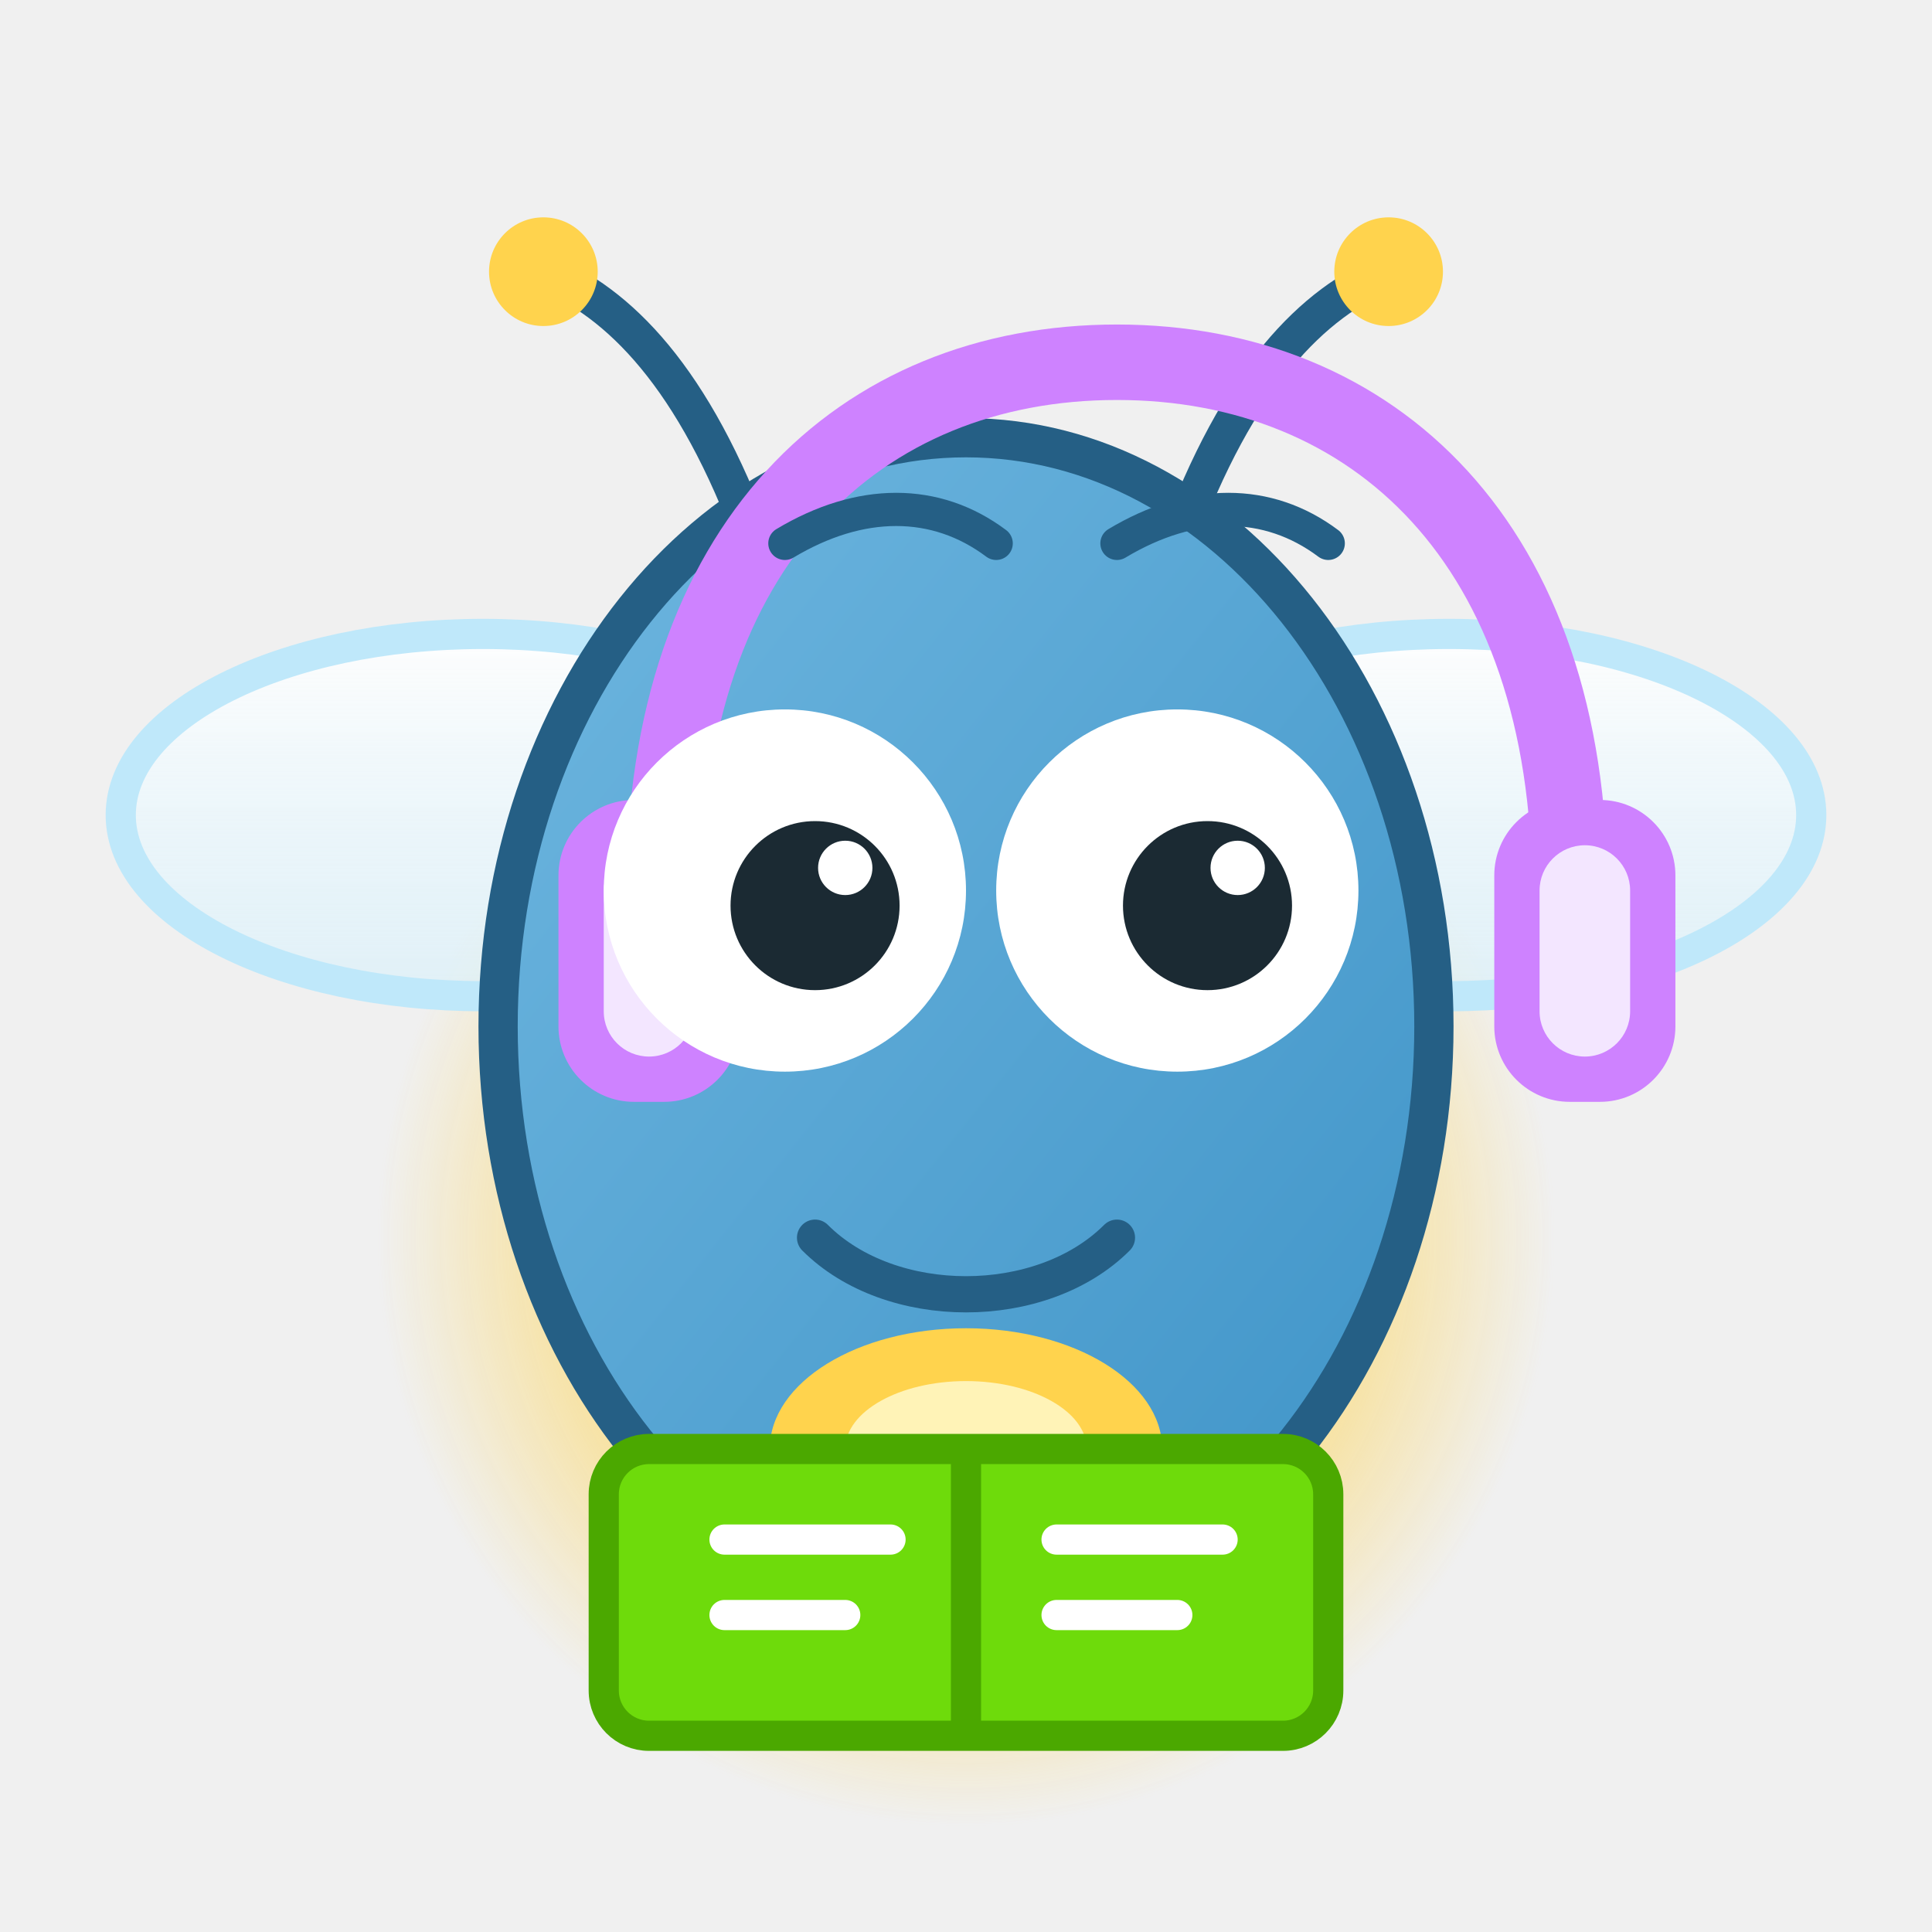
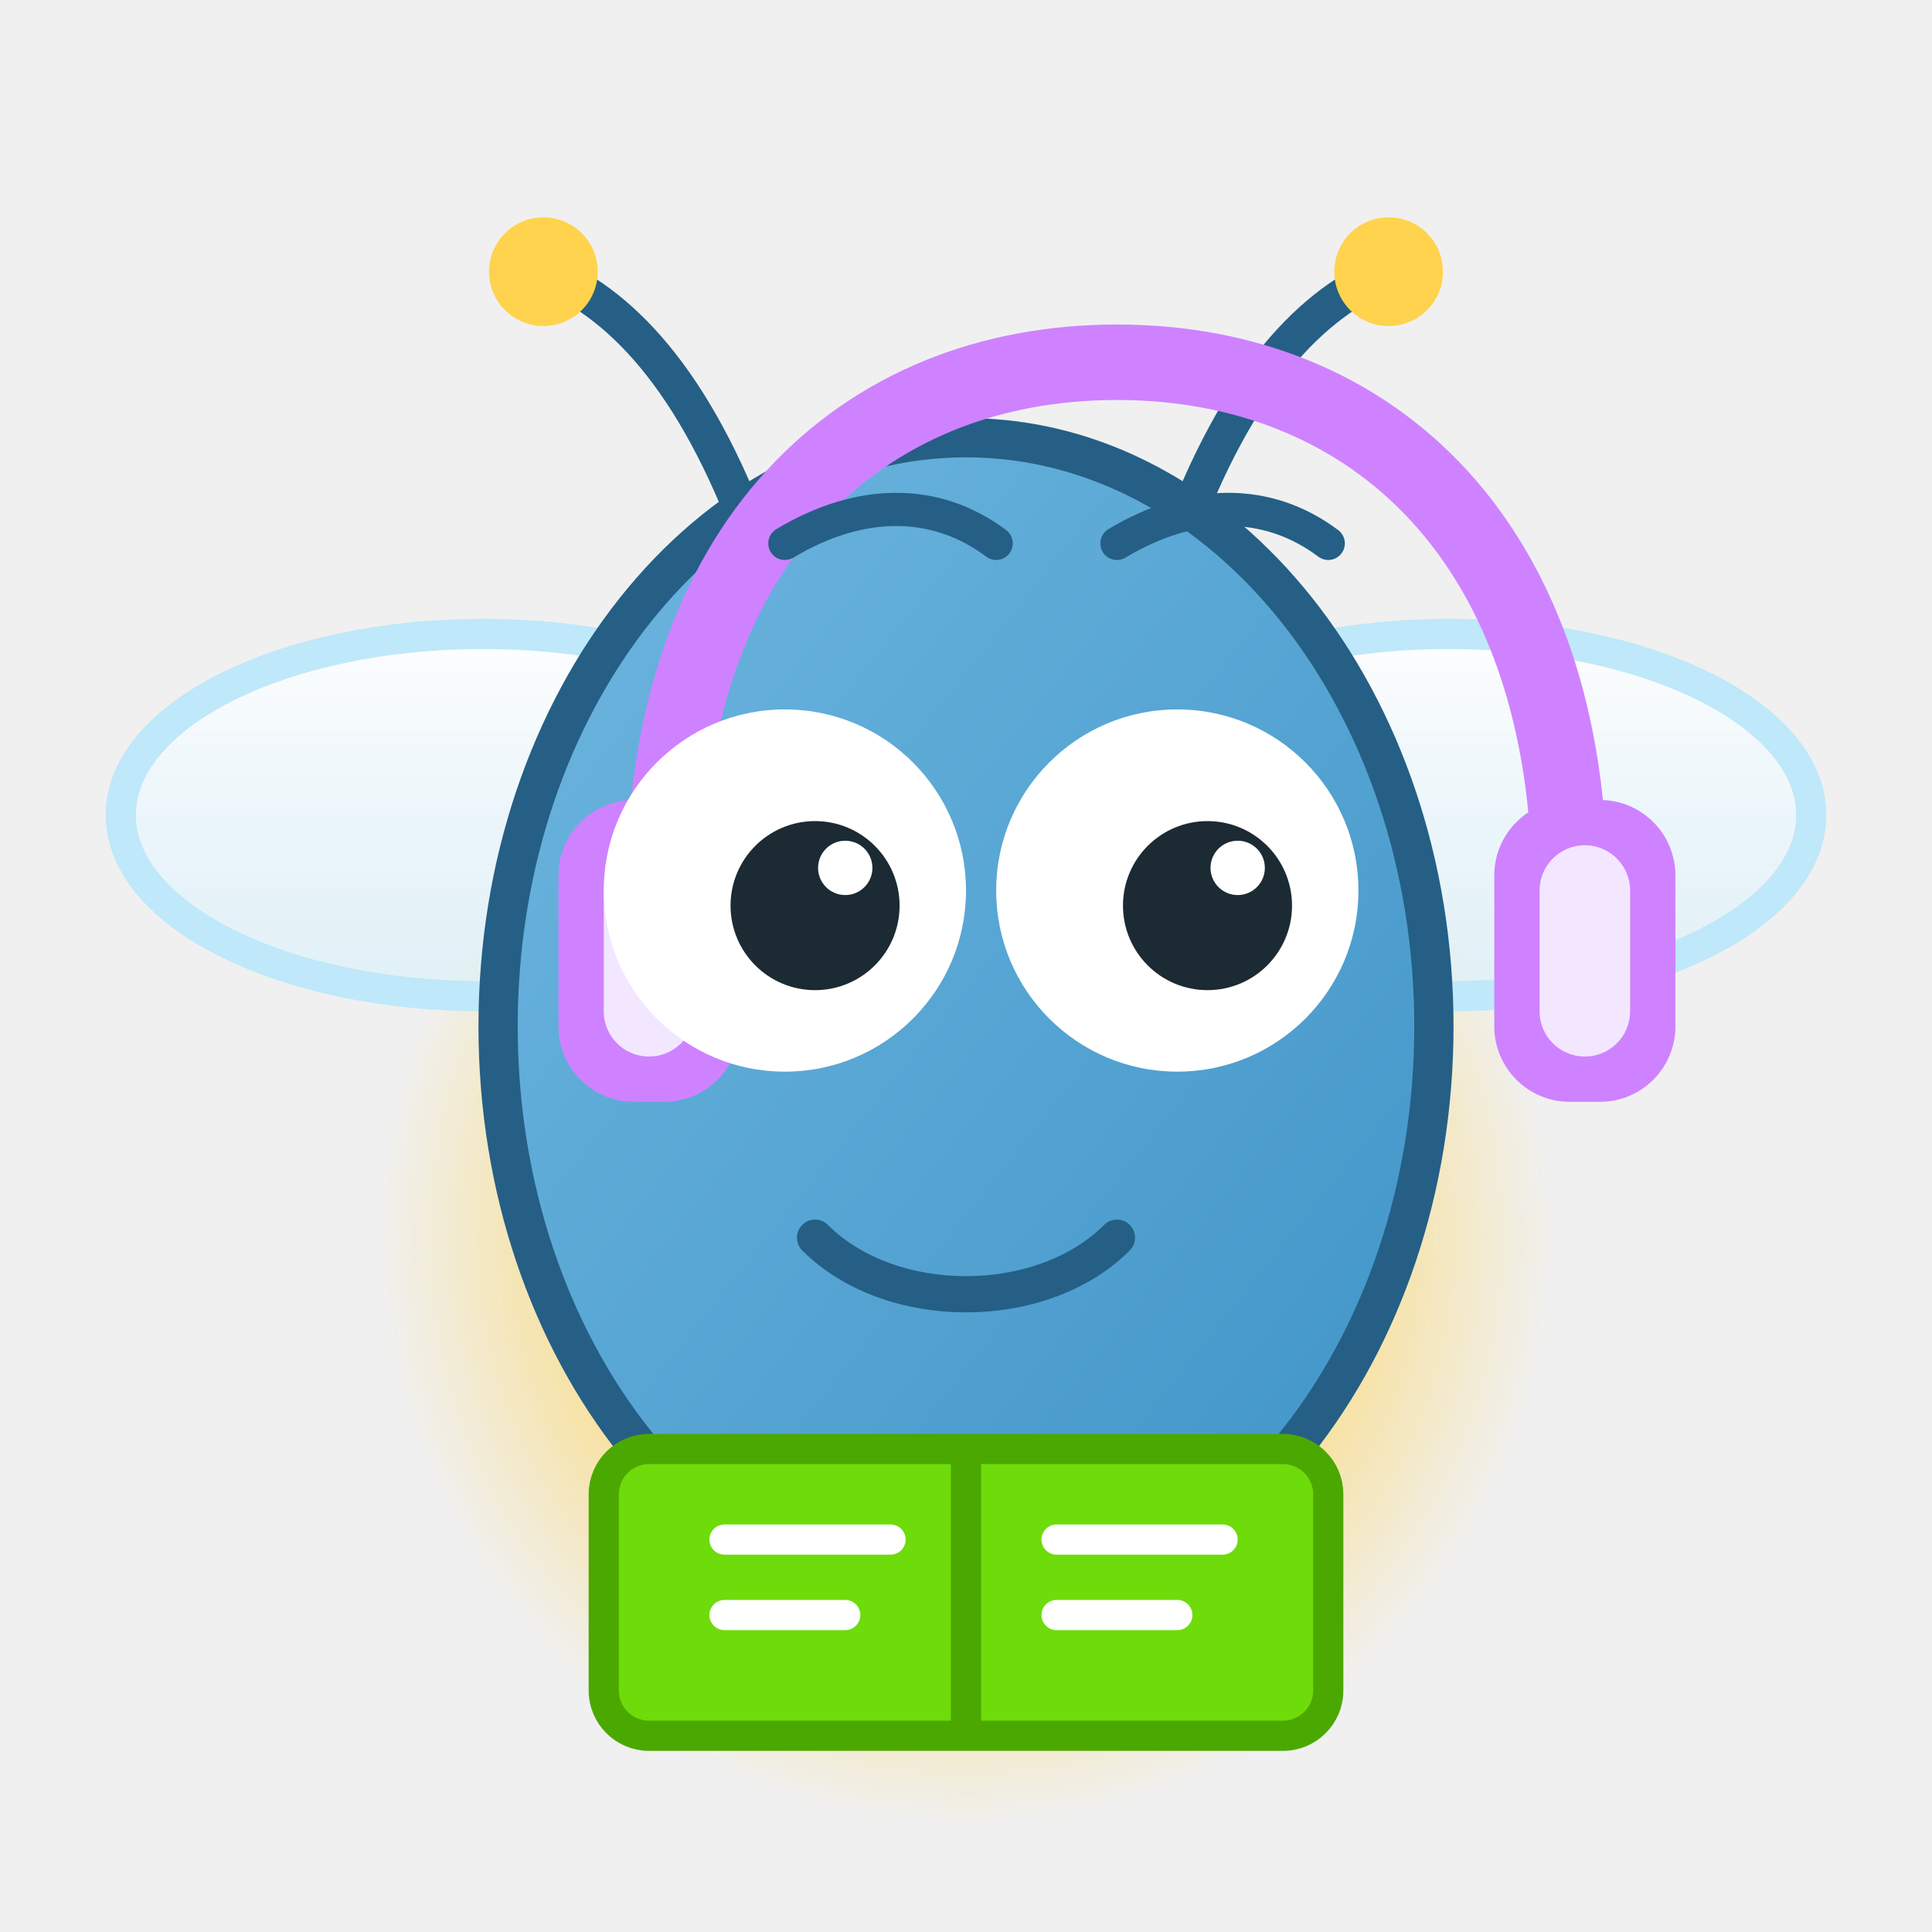
<svg xmlns="http://www.w3.org/2000/svg" viewBox="0 0 128 128" width="128" height="128" role="img" aria-label="Lumi, vaga-lume adolescente do Lumio">
  <defs>
    <radialGradient id="glowTeen" cx="50%" cy="50%" r="50%">
      <stop offset="0" stop-color="#FFF8C4" />
      <stop offset="0.55" stop-color="#FFD34D" />
      <stop offset="1" stop-color="#FFD34D" stop-opacity="0" />
    </radialGradient>
    <linearGradient id="bodyTeen" x1="0" y1="0" x2="1" y2="1">
      <stop offset="0" stop-color="#6FB7E0" />
      <stop offset="1" stop-color="#3E93C7" />
    </linearGradient>
    <linearGradient id="wingTeen" x1="0" y1="0" x2="0" y2="1">
      <stop offset="0" stop-color="#FFFFFF" stop-opacity="0.92" />
      <stop offset="1" stop-color="#D7F1FC" stop-opacity="0.6" />
    </linearGradient>
  </defs>
  <style>
    @keyframes msc-wing-left { 0%, 100% { transform: rotate(-24deg) translateY(0); } 50% { transform: rotate(-12deg) translateY(-3px); } }
    @keyframes msc-wing-right { 0%, 100% { transform: rotate(24deg) translateY(0); } 50% { transform: rotate(12deg) translateY(-3px); } }
    @keyframes msc-glow { 0%, 100% { opacity: 0.7; transform: scale(0.97); } 50% { opacity: 1; transform: scale(1.05); } }
    @keyframes msc-blink { 0%, 92%, 100% { transform: scaleY(1); } 95% { transform: scaleY(0.12); } 97% { transform: scaleY(1); } }
    @keyframes msc-headphones { 0%, 100% { transform: translateY(0) rotate(0deg); } 50% { transform: translateY(-1px) rotate(2deg); } }
    .msc-wing-left { transform-box: fill-box; transform-origin: 90% 100%; animation: msc-wing-left 1.7s ease-in-out infinite; }
    .msc-wing-right { transform-box: fill-box; transform-origin: 10% 100%; animation: msc-wing-right 1.7s ease-in-out infinite; }
    .msc-glow { transform-box: fill-box; transform-origin: 50% 50%; animation: msc-glow 2s ease-in-out infinite; }
    .msc-eyes { transform-box: fill-box; transform-origin: 50% 50%; animation: msc-blink 4.8s infinite; }
    .msc-headphones { transform-box: fill-box; transform-origin: 50% 70%; animation: msc-headphones 2.1s ease-in-out infinite; }
    @media (prefers-reduced-motion: reduce) {
      .msc-wing-left, .msc-wing-right, .msc-glow, .msc-eyes, .msc-headphones { animation: none; }
    }
  </style>
  <circle class="msc-glow" cx="64" cy="82" r="39" fill="url(#glowTeen)" opacity="0.68" />
  <ellipse class="msc-wing-left" cx="32" cy="54" rx="24" ry="12" fill="url(#wingTeen)" stroke="#BFE8FA" stroke-width="2" />
  <ellipse class="msc-wing-right" cx="96" cy="54" rx="24" ry="12" fill="url(#wingTeen)" stroke="#BFE8FA" stroke-width="2" />
  <path d="M50 36 C46 25 41 20 36 18 M78 36 C82 25 87 20 92 18" stroke="#255F85" stroke-width="2.4" fill="none" stroke-linecap="round" />
  <circle cx="36" cy="18" r="3.6" fill="#FFD34D" />
  <circle cx="92" cy="18" r="3.6" fill="#FFD34D" />
  <ellipse cx="64" cy="68" rx="31" ry="39" fill="url(#bodyTeen)" stroke="#255F85" stroke-width="2.6" />
-   <ellipse class="msc-glow" cx="64" cy="96" rx="13" ry="8" fill="#FFD34D" />
-   <ellipse cx="64" cy="96" rx="8" ry="4.5" fill="#FFF6C2" opacity="0.9" />
  <g class="msc-headphones">
    <path d="M44 59 C44 36 57 24 74 24 C91 24 104 36 104 59" fill="none" stroke="#CE82FF" stroke-width="5" stroke-linecap="round" />
    <rect x="37" y="53" width="12" height="20" rx="5" fill="#CE82FF" />
    <rect x="99" y="53" width="12" height="20" rx="5" fill="#CE82FF" />
    <rect x="40" y="56" width="6" height="14" rx="3" fill="#F3E6FF" />
    <rect x="102" y="56" width="6" height="14" rx="3" fill="#F3E6FF" />
  </g>
  <g class="msc-eyes">
    <circle cx="52" cy="59" r="12" fill="#FFFFFF" />
    <circle cx="78" cy="59" r="12" fill="#FFFFFF" />
    <circle cx="54" cy="60" r="5.6" fill="#1B2A33" />
    <circle cx="80" cy="60" r="5.6" fill="#1B2A33" />
    <circle cx="56" cy="57.5" r="1.8" fill="#FFFFFF" />
    <circle cx="82" cy="57.5" r="1.8" fill="#FFFFFF" />
  </g>
  <path d="M52 36 C57 33 62 33 66 36 M74 36 C79 33 84 33 88 36" stroke="#255F85" stroke-width="2.2" fill="none" stroke-linecap="round" />
  <path d="M54 82 C59 87 69 87 74 82" stroke="#255F85" stroke-width="2.4" fill="none" stroke-linecap="round" />
  <path d="M43 96 h42 a3 3 0 0 1 3 3 v13 a3 3 0 0 1 -3 3 h-42 a3 3 0 0 1 -3 -3 v-13 a3 3 0 0 1 3 -3 Z" fill="#6EDB0B" stroke="#4BA800" stroke-width="2" />
  <path d="M64 96 V115" stroke="#4BA800" stroke-width="2" />
  <path d="M48 102 h11 M48 107 h8 M70 102 h11 M70 107 h8" stroke="#FFFFFF" stroke-width="2" stroke-linecap="round" />
</svg>
